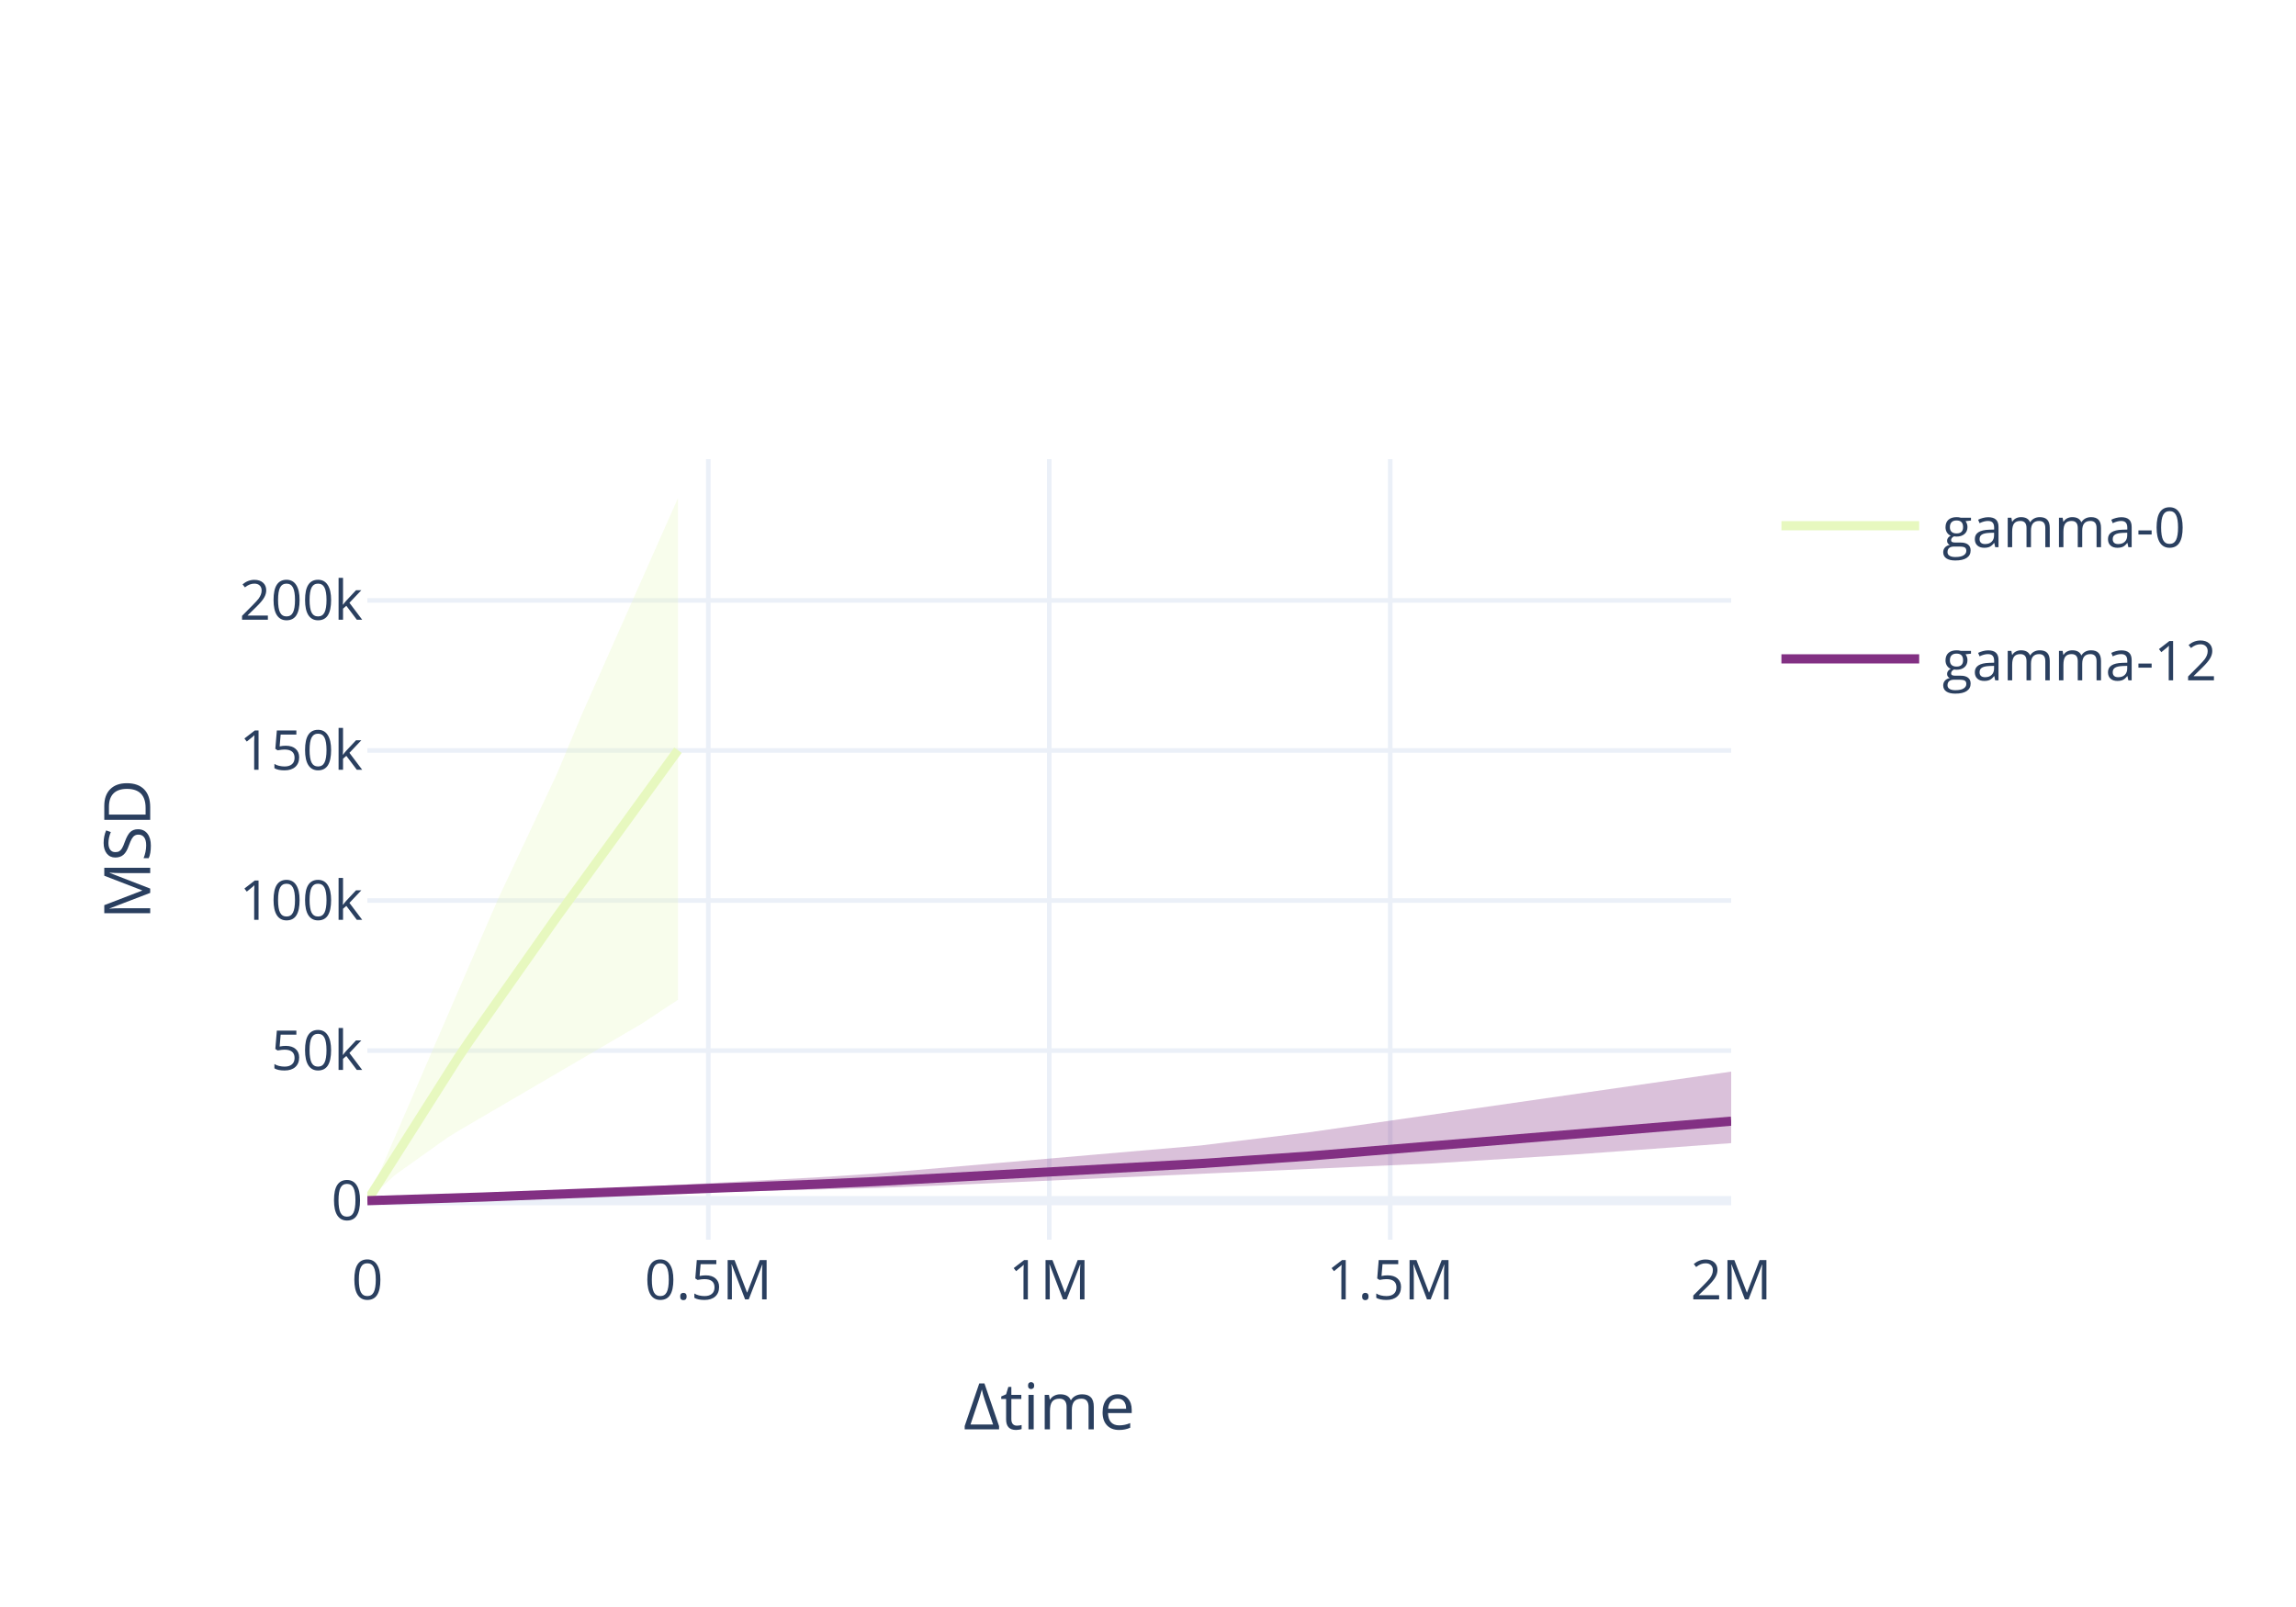
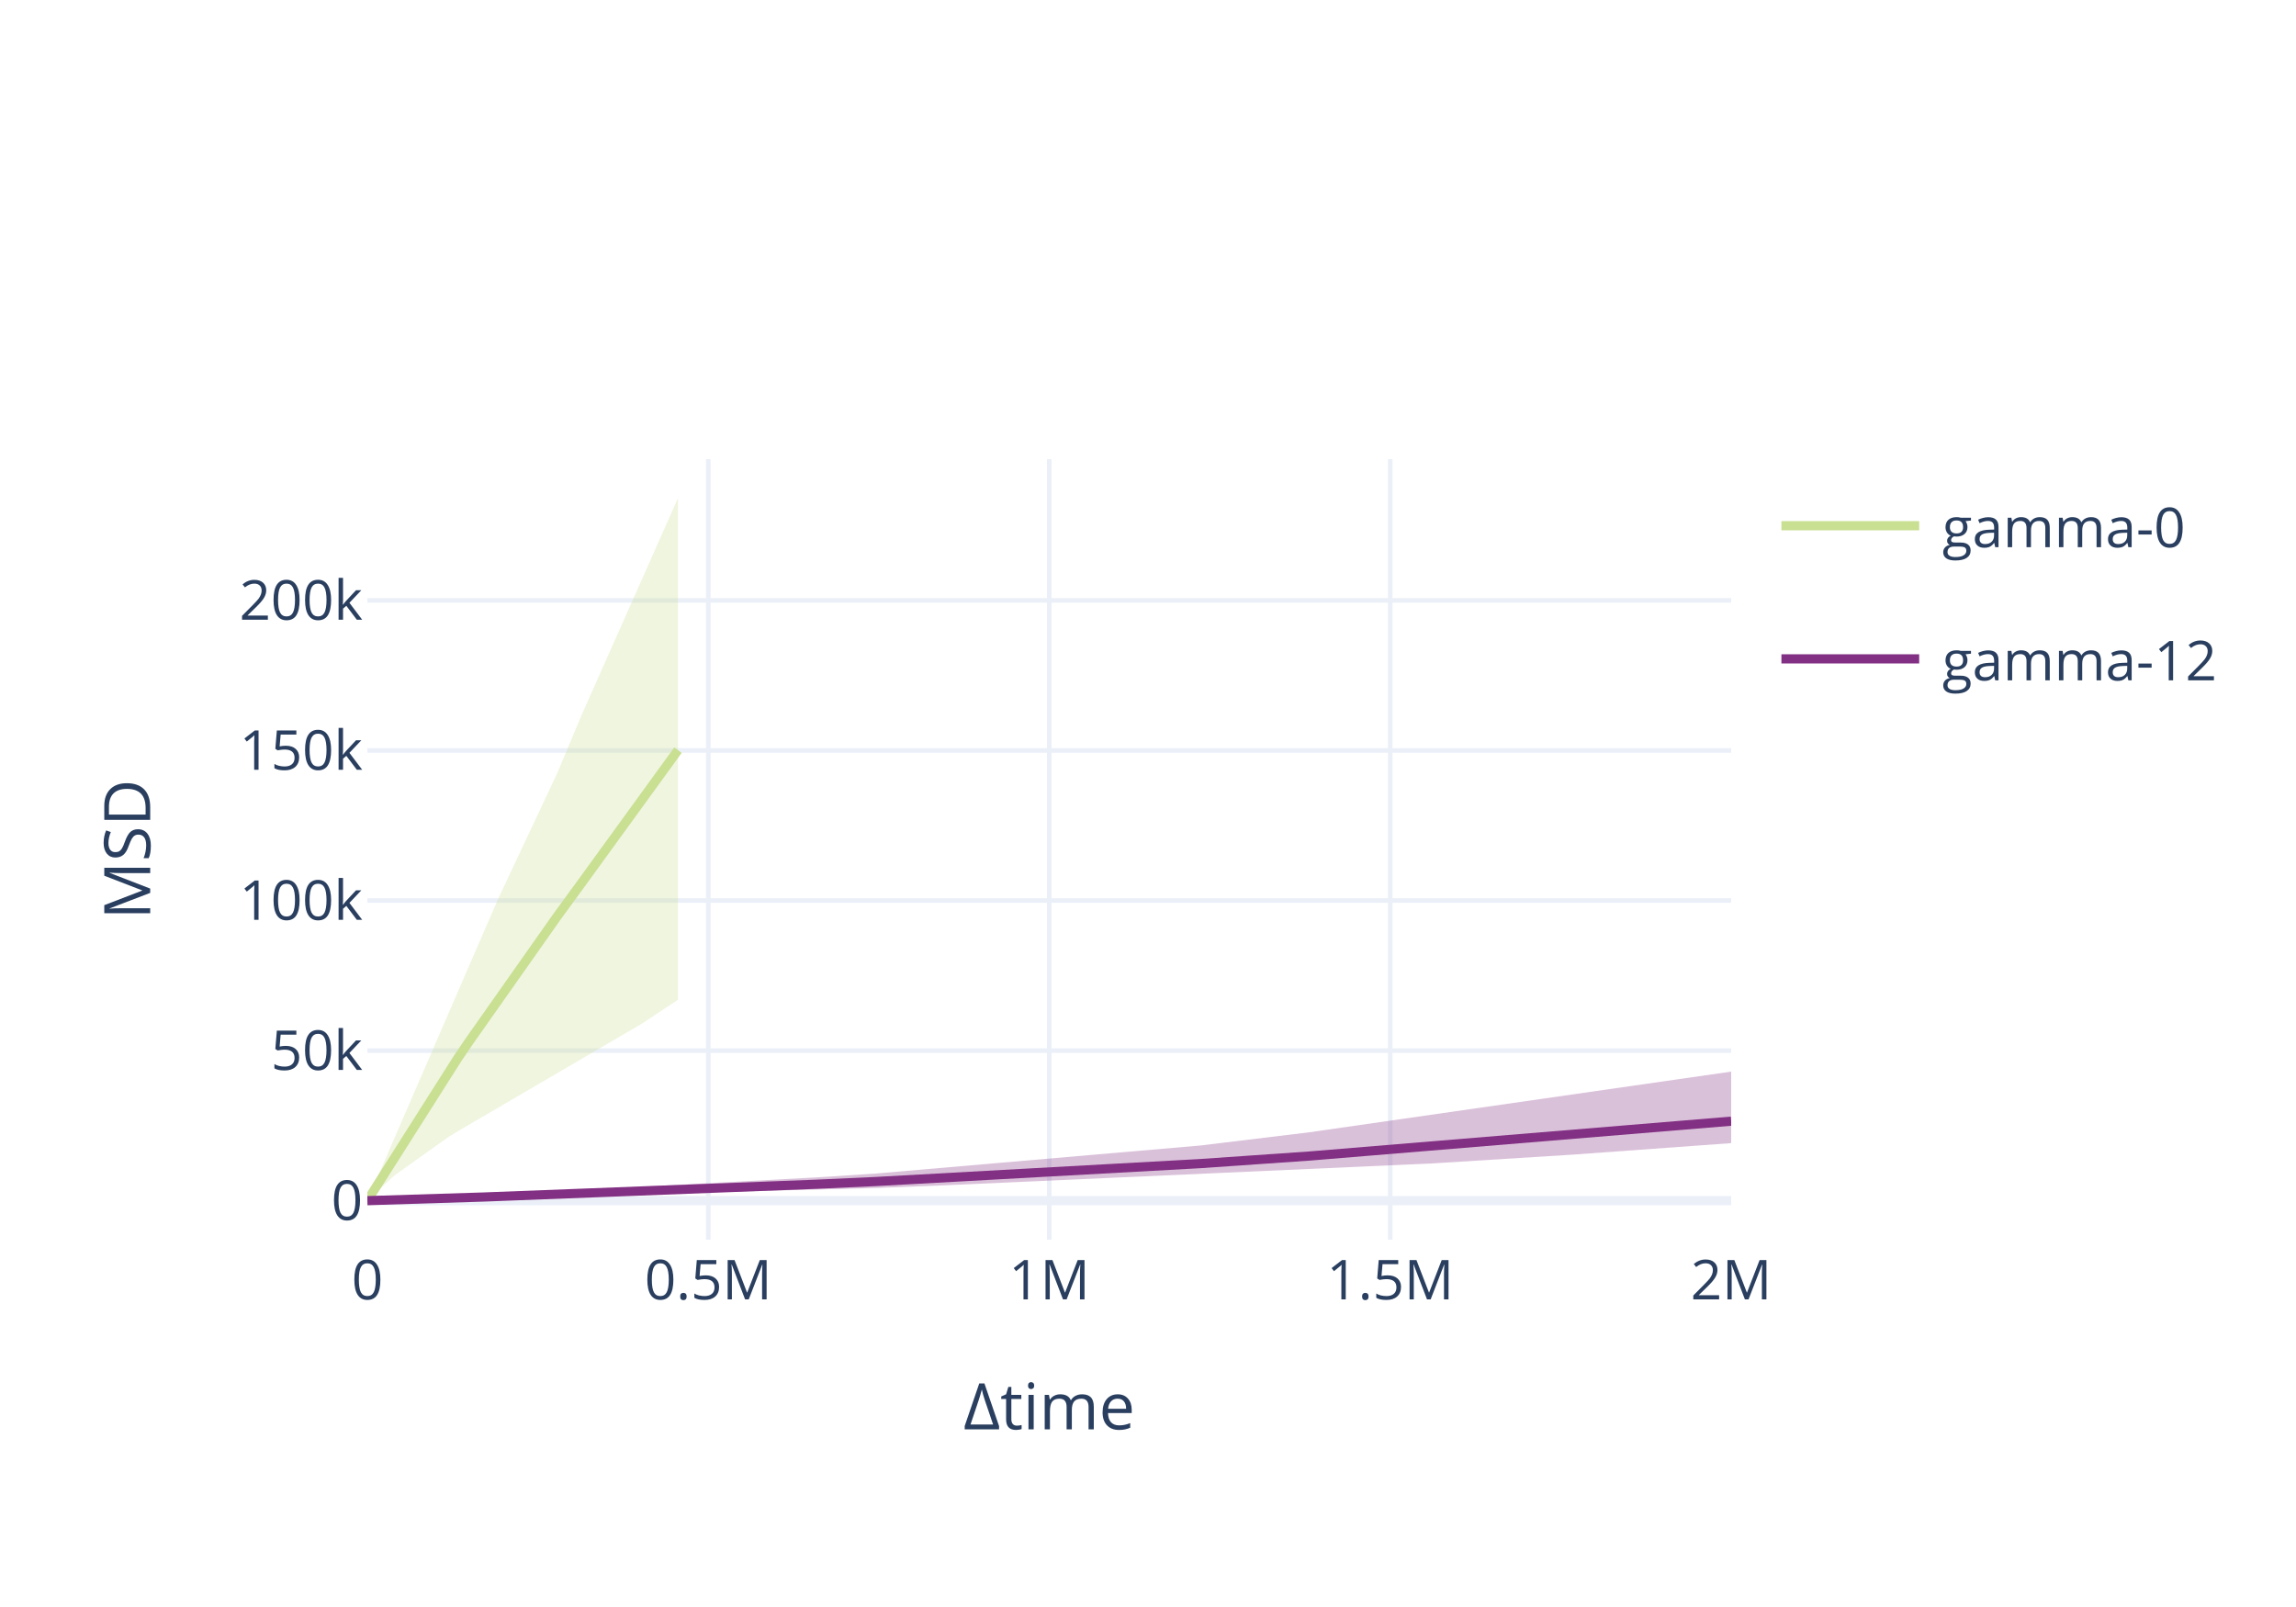
<svg xmlns="http://www.w3.org/2000/svg" class="main-svg" width="500" height="350" style="" viewBox="0 0 500 350">
  <rect x="0" y="0" width="500" height="350" style="fill: rgb(255, 255, 255); fill-opacity: 1;" />
-   <defs id="defs-d8f09f">
+   <defs id="defs-cf805b">
    <g class="clips">
-       <clipPath id="clipd8f09fxyplot" class="plotclip">
+       <clipPath id="clipcf805bxyplot" class="plotclip">
        <rect width="297" height="170" />
      </clipPath>
-       <clipPath class="axesclip" id="clipd8f09fx">
+       <clipPath class="axesclip" id="clipcf805bx">
        <rect x="80" y="0" width="297" height="350" />
      </clipPath>
-       <clipPath class="axesclip" id="clipd8f09fy">
+       <clipPath class="axesclip" id="clipcf805by">
        <rect x="0" y="100" width="500" height="170" />
      </clipPath>
-       <clipPath class="axesclip" id="clipd8f09fxy">
+       <clipPath class="axesclip" id="clipcf805bxy">
        <rect x="80" y="100" width="297" height="170" />
      </clipPath>
    </g>
    <g class="gradients" />
    <g class="patterns" />
  </defs>
  <g class="bglayer" />
  <g class="layer-below">
    <g class="imagelayer" />
    <g class="shapelayer" />
  </g>
  <g class="cartesianlayer">
    <g class="subplot xy">
      <g class="layer-subplot">
        <g class="shapelayer" />
        <g class="imagelayer" />
      </g>
      <g class="minor-gridlayer">
        <g class="x" />
        <g class="y" />
      </g>
      <g class="gridlayer">
        <g class="x">
          <path class="xgrid crisp" transform="translate(154.25,0)" d="M0,100v170" style="stroke: rgb(235, 240, 248); stroke-opacity: 1; stroke-width: 1px;" />
          <path class="xgrid crisp" transform="translate(228.5,0)" d="M0,100v170" style="stroke: rgb(235, 240, 248); stroke-opacity: 1; stroke-width: 1px;" />
          <path class="xgrid crisp" transform="translate(302.75,0)" d="M0,100v170" style="stroke: rgb(235, 240, 248); stroke-opacity: 1; stroke-width: 1px;" />
        </g>
        <g class="y">
          <path class="ygrid crisp" transform="translate(0,228.82)" d="M80,0h297" style="stroke: rgb(235, 240, 248); stroke-opacity: 1; stroke-width: 1px;" />
          <path class="ygrid crisp" transform="translate(0,196.13)" d="M80,0h297" style="stroke: rgb(235, 240, 248); stroke-opacity: 1; stroke-width: 1px;" />
          <path class="ygrid crisp" transform="translate(0,163.45)" d="M80,0h297" style="stroke: rgb(235, 240, 248); stroke-opacity: 1; stroke-width: 1px;" />
          <path class="ygrid crisp" transform="translate(0,130.77)" d="M80,0h297" style="stroke: rgb(235, 240, 248); stroke-opacity: 1; stroke-width: 1px;" />
        </g>
      </g>
      <g class="zerolinelayer">
        <path class="yzl zl crisp" transform="translate(0,261.5)" d="M80,0h297" style="stroke: rgb(235, 240, 248); stroke-opacity: 1; stroke-width: 2px;" />
      </g>
      <g class="layer-between">
        <g class="shapelayer" />
        <g class="imagelayer" />
      </g>
      <path class="xlines-below" />
      <path class="ylines-below" />
      <g class="overlines-below" />
      <g class="xaxislayer-below" />
      <g class="yaxislayer-below" />
      <g class="overaxes-below" />
      <g class="overplot">
-         <g class="xy" transform="translate(80,100)" clip-path="url(#clipd8f09fxyplot)">
+         <g class="xy" transform="translate(80,100)" clip-path="url(#clipcf805bxyplot)">
          <g class="scatterlayer mlayer">
-             <g class="trace scatter tracee7b52d" style="stroke-miterlimit: 2; opacity: 1;">
+             <g class="trace scatter trace4bb21d" style="stroke-miterlimit: 2; opacity: 1;">
              <g class="fills" />
              <g class="errorbars" />
              <g class="lines">
-                 <path class="js-line" d="M0,161.5L19.71,130.44L22.3,126.63L41.31,99.63L46.73,92.2L67.64,63.39" style="vector-effect: none; fill: none; stroke: rgb(231, 248, 191); stroke-opacity: 1; stroke-width: 2px; opacity: 1;" />
-               </g>
-               <g class="points" />
-               <g class="text" />
-             </g>
-             <g class="trace scatter trace749431" style="stroke-miterlimit: 2; opacity: 0.3;">
+                 <path class="js-line" d="M0,161.5L19.71,130.44L22.3,126.63L41.31,99.63L46.73,92.2L67.64,63.39" style="vector-effect: none; fill: none; stroke: rgb(201, 223, 146); stroke-opacity: 1; stroke-width: 2px; opacity: 1;" />
+               </g>
+               <g class="points" />
+               <g class="text" />
+             </g>
+             <g class="trace scatter tracec78c2c" style="stroke-miterlimit: 2; opacity: 0.3;">
              <g class="fills">
                <g>
-                   <path class="js-fill" d="M0,161.5L5.74,156.15L6.5,155.57L17.43,147.78L19.71,146.37L59.79,122.94L67.64,117.74L67.64,8.5L59.79,26.19L46.73,55.56L41.31,68.49L28.53,95.66L25.22,103.29L0,161.5L0,161.5Z" style="fill: rgb(231, 248, 191); fill-opacity: 1; stroke-width: 0;" />
+                   <path class="js-fill" d="M0,161.5L5.74,156.15L6.5,155.57L17.43,147.78L19.71,146.37L59.79,122.94L67.64,117.74L67.64,8.5L59.79,26.19L46.73,55.56L41.31,68.49L28.53,95.66L25.22,103.29L0,161.5L0,161.5Z" style="fill: rgb(201, 223, 146); fill-opacity: 1; stroke-width: 0;" />
                </g>
              </g>
              <g class="errorbars" />
              <g class="lines">
                <path class="js-line" d="M0,161.5L5.74,156.15L6.5,155.57L17.43,147.78L19.71,146.37L59.79,122.94L67.64,117.74L67.64,8.5L59.79,26.19L46.73,55.56L41.31,68.49L28.53,95.66L25.22,103.29L0,161.5L0,161.5" style="vector-effect: none; fill: none; stroke: rgb(0, 0, 0); stroke-opacity: 0; stroke-width: 2px; opacity: 1;" />
              </g>
              <g class="points" />
              <g class="text" />
            </g>
-             <g class="trace scatter traceeb6f79" style="stroke-miterlimit: 2; opacity: 1;">
+             <g class="trace scatter trace5b6a57" style="stroke-miterlimit: 2; opacity: 1;">
              <g class="fills" />
              <g class="errorbars" />
              <g class="lines">
                <path class="js-line" d="M0,161.5L22.3,160.8L25.22,160.71L97.91,157.92L110.76,157.33L181.37,153.43L205.17,151.78L297,144.19" style="vector-effect: none; fill: none; stroke: rgb(130, 48, 131); stroke-opacity: 1; stroke-width: 2px; opacity: 1;" />
              </g>
              <g class="points" />
              <g class="text" />
            </g>
-             <g class="trace scatter trace4da269" style="stroke-miterlimit: 2; opacity: 0.3;">
+             <g class="trace scatter trace2c305d" style="stroke-miterlimit: 2; opacity: 0.3;">
              <g class="fills">
                <g>
                  <path class="js-fill" d="M0,161.5L17.43,161.09L19.71,161.05L110.76,158.74L125.29,158.17L232.09,153.38L262.55,151.47L297,148.97L297,133.39L205.17,146.6L181.37,149.49L110.76,155.59L97.91,156.43L9.41,161.15L8.31,161.19L0,161.5L0,161.5Z" style="fill: rgb(130, 48, 131); fill-opacity: 1; stroke-width: 0;" />
                </g>
              </g>
              <g class="errorbars" />
              <g class="lines">
                <path class="js-line" d="M0,161.5L17.43,161.09L19.71,161.05L110.76,158.74L125.29,158.17L232.09,153.38L262.55,151.47L297,148.97L297,133.39L205.17,146.6L181.37,149.49L110.76,155.59L97.91,156.43L9.41,161.15L8.31,161.19L0,161.5L0,161.5" style="vector-effect: none; fill: none; stroke: rgb(0, 0, 0); stroke-opacity: 0; stroke-width: 2px; opacity: 1;" />
              </g>
              <g class="points" />
              <g class="text" />
            </g>
          </g>
        </g>
      </g>
      <g class="zerolinelayer-above" />
      <path class="xlines-above crisp" d="M0,0" style="fill: none;" />
      <path class="ylines-above crisp" d="M0,0" style="fill: none;" />
      <g class="overlines-above" />
      <g class="xaxislayer-above">
        <g class="xtick">
          <text text-anchor="middle" x="0" y="283" transform="translate(80,0)" style="font-family: 'Open Sans', verdana, arial, sans-serif; font-size: 12px; fill: rgb(42, 63, 95); fill-opacity: 1; white-space: pre;">0</text>
        </g>
        <g class="xtick">
          <text text-anchor="middle" x="0" y="283" style="font-family: 'Open Sans', verdana, arial, sans-serif; font-size: 12px; fill: rgb(42, 63, 95); fill-opacity: 1; white-space: pre;" transform="translate(154.25,0)">0.5M</text>
        </g>
        <g class="xtick">
          <text text-anchor="middle" x="0" y="283" style="font-family: 'Open Sans', verdana, arial, sans-serif; font-size: 12px; fill: rgb(42, 63, 95); fill-opacity: 1; white-space: pre;" transform="translate(228.5,0)">1M</text>
        </g>
        <g class="xtick">
          <text text-anchor="middle" x="0" y="283" style="font-family: 'Open Sans', verdana, arial, sans-serif; font-size: 12px; fill: rgb(42, 63, 95); fill-opacity: 1; white-space: pre;" transform="translate(302.75,0)">1.5M</text>
        </g>
        <g class="xtick">
          <text text-anchor="middle" x="0" y="283" style="font-family: 'Open Sans', verdana, arial, sans-serif; font-size: 12px; fill: rgb(42, 63, 95); fill-opacity: 1; white-space: pre;" transform="translate(377,0)">2M</text>
        </g>
      </g>
      <g class="yaxislayer-above">
        <g class="ytick">
          <text text-anchor="end" x="79" y="4.2" transform="translate(0,261.5)" style="font-family: 'Open Sans', verdana, arial, sans-serif; font-size: 12px; fill: rgb(42, 63, 95); fill-opacity: 1; white-space: pre;">0</text>
        </g>
        <g class="ytick">
          <text text-anchor="end" x="79" y="4.2" style="font-family: 'Open Sans', verdana, arial, sans-serif; font-size: 12px; fill: rgb(42, 63, 95); fill-opacity: 1; white-space: pre;" transform="translate(0,228.82)">50k</text>
        </g>
        <g class="ytick">
          <text text-anchor="end" x="79" y="4.2" style="font-family: 'Open Sans', verdana, arial, sans-serif; font-size: 12px; fill: rgb(42, 63, 95); fill-opacity: 1; white-space: pre;" transform="translate(0,196.13)">100k</text>
        </g>
        <g class="ytick">
          <text text-anchor="end" x="79" y="4.2" style="font-family: 'Open Sans', verdana, arial, sans-serif; font-size: 12px; fill: rgb(42, 63, 95); fill-opacity: 1; white-space: pre;" transform="translate(0,163.45)">150k</text>
        </g>
        <g class="ytick">
          <text text-anchor="end" x="79" y="4.2" style="font-family: 'Open Sans', verdana, arial, sans-serif; font-size: 12px; fill: rgb(42, 63, 95); fill-opacity: 1; white-space: pre;" transform="translate(0,130.77)">200k</text>
        </g>
      </g>
      <g class="overaxes-above" />
    </g>
  </g>
  <g class="polarlayer" />
  <g class="smithlayer" />
  <g class="ternarylayer" />
  <g class="geolayer" />
  <g class="funnelarealayer" />
  <g class="pielayer" />
  <g class="iciclelayer" />
  <g class="treemaplayer" />
  <g class="sunburstlayer" />
  <g class="glimages" />
-   <defs id="topdefs-d8f09f">
+   <defs id="topdefs-cf805b">
    <g class="clips" />
-     <clipPath id="legendd8f09f">
+     <clipPath id="legendcf805b">
      <rect width="105" height="58" x="0" y="0" />
    </clipPath>
  </defs>
  <g class="layer-above">
    <g class="imagelayer" />
    <g class="shapelayer" />
  </g>
  <g class="infolayer">
    <g class="legend" pointer-events="all" transform="translate(382.94,100)">
      <rect class="bg" shape-rendering="crispEdges" style="stroke: rgb(68, 68, 68); stroke-opacity: 1; fill: rgb(255, 255, 255); fill-opacity: 1; stroke-width: 0px;" width="105" height="58" x="0" y="0" />
-       <g class="scrollbox" transform="" clip-path="url(#legendd8f09f)">
+       <g class="scrollbox" transform="" clip-path="url(#legendcf805b)">
        <g class="groups" transform="">
          <g class="traces" transform="translate(0,14.5)" style="opacity: 1;">
            <text class="legendtext" text-anchor="start" x="40" y="4.68" style="font-family: 'Open Sans', verdana, arial, sans-serif; font-size: 12px; fill: rgb(42, 63, 95); fill-opacity: 1; white-space: pre;">gamma-0</text>
            <g class="layers" style="opacity: 1;">
              <g class="legendfill" />
              <g class="legendlines">
-                 <path class="js-line" d="M5,0h30" style="fill: none; stroke: rgb(231, 248, 191); stroke-opacity: 1; stroke-width: 2px;" />
+                 <path class="js-line" d="M5,0h30" style="fill: none; stroke: rgb(201, 223, 146); stroke-opacity: 1; stroke-width: 2px;" />
              </g>
              <g class="legendsymbols">
                <g class="legendpoints" />
              </g>
            </g>
            <rect class="legendtoggle" x="0" y="-9.5" width="99.793" height="19" style="fill: rgb(0, 0, 0); fill-opacity: 0;" />
          </g>
        </g>
        <g class="groups" transform="translate(0,10)">
          <g class="traces" transform="translate(0,33.5)" style="opacity: 1;">
            <text class="legendtext" text-anchor="start" x="40" y="4.68" style="font-family: 'Open Sans', verdana, arial, sans-serif; font-size: 12px; fill: rgb(42, 63, 95); fill-opacity: 1; white-space: pre;">gamma-12</text>
            <g class="layers" style="opacity: 1;">
              <g class="legendfill" />
              <g class="legendlines">
                <path class="js-line" d="M5,0h30" style="fill: none; stroke: rgb(130, 48, 131); stroke-opacity: 1; stroke-width: 2px;" />
              </g>
              <g class="legendsymbols">
                <g class="legendpoints" />
              </g>
            </g>
            <rect class="legendtoggle" x="0" y="-9.5" width="99.793" height="19" style="fill: rgb(0, 0, 0); fill-opacity: 0;" />
          </g>
        </g>
      </g>
      <rect class="scrollbar" rx="20" ry="3" width="0" height="0" style="fill: rgb(128, 139, 164); fill-opacity: 1;" x="0" y="0" />
    </g>
    <g class="g-gtitle" />
    <g class="g-xtitle">
      <text class="xtitle" x="228.5" y="311.3" text-anchor="middle" style="opacity: 1; font-family: 'Open Sans', verdana, arial, sans-serif; font-size: 14px; fill: rgb(42, 63, 95); fill-opacity: 1; white-space: pre;">Δtime</text>
    </g>
    <g class="g-ytitle">
      <text class="ytitle" transform="rotate(-90,32.70938,185)" x="32.709" y="185" text-anchor="middle" style="opacity: 1; font-family: 'Open Sans', verdana, arial, sans-serif; font-size: 14px; fill: rgb(42, 63, 95); fill-opacity: 1; white-space: pre;">MSD</text>
    </g>
  </g>
</svg>
